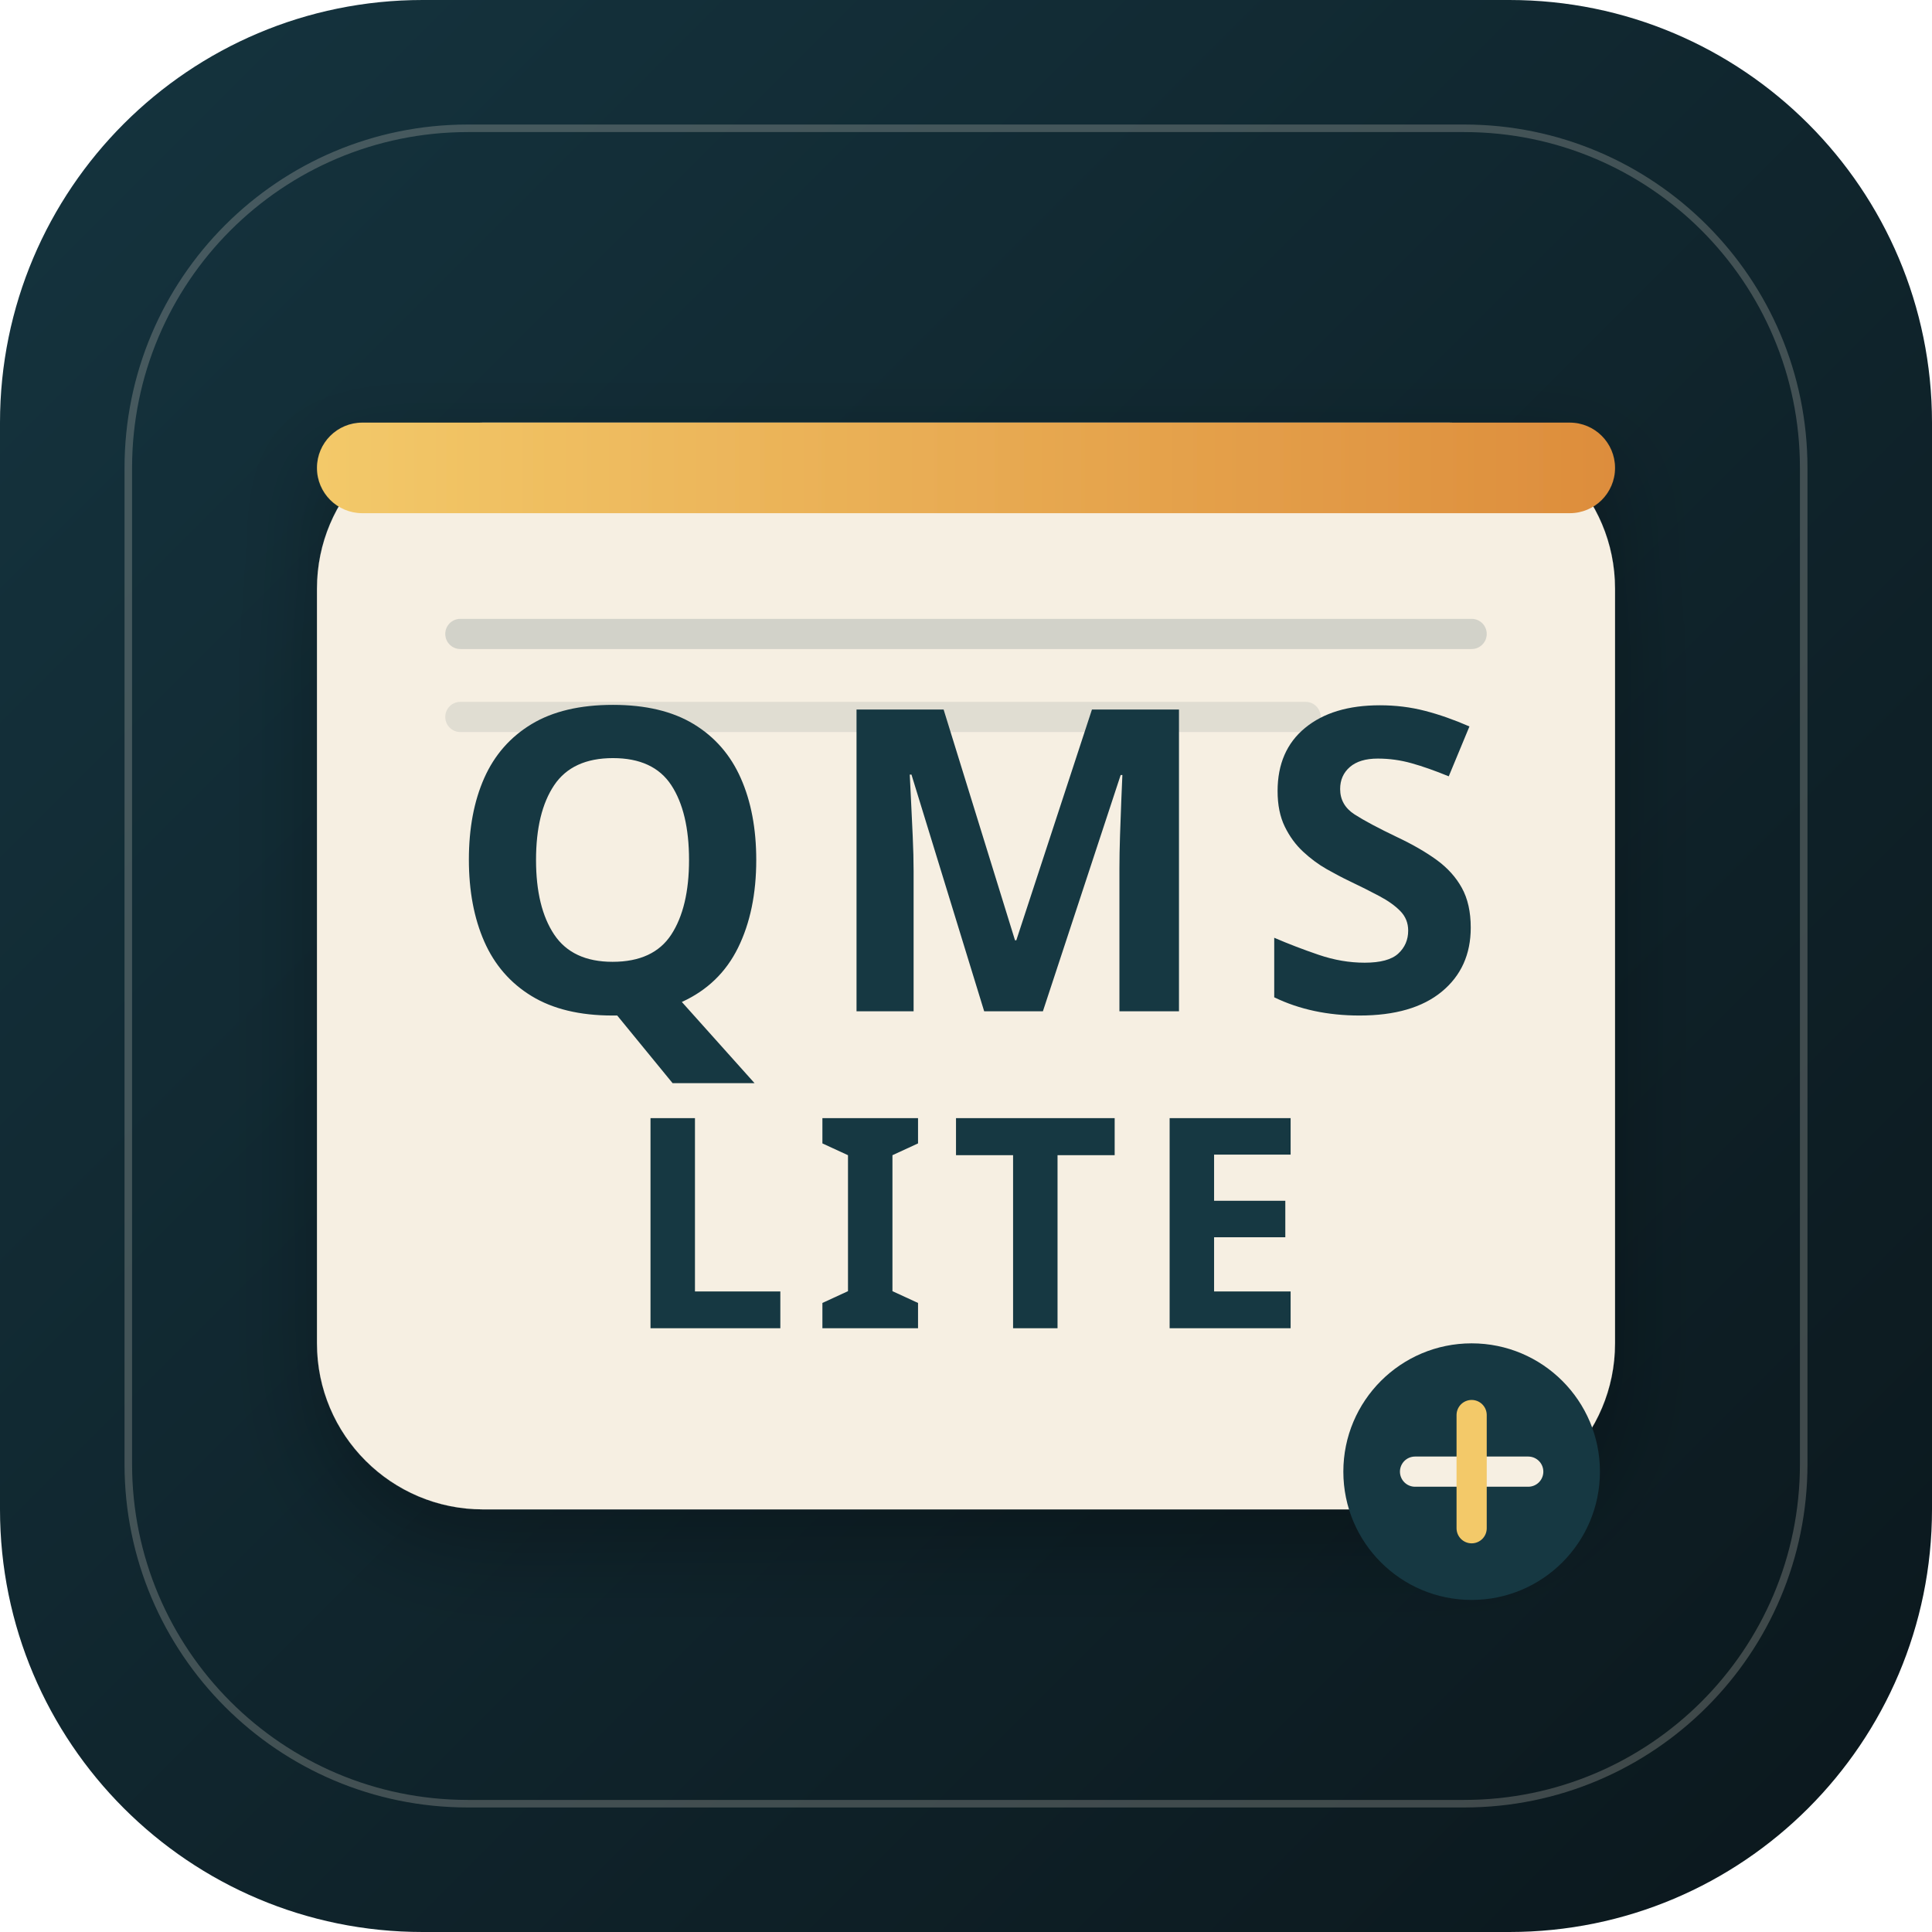
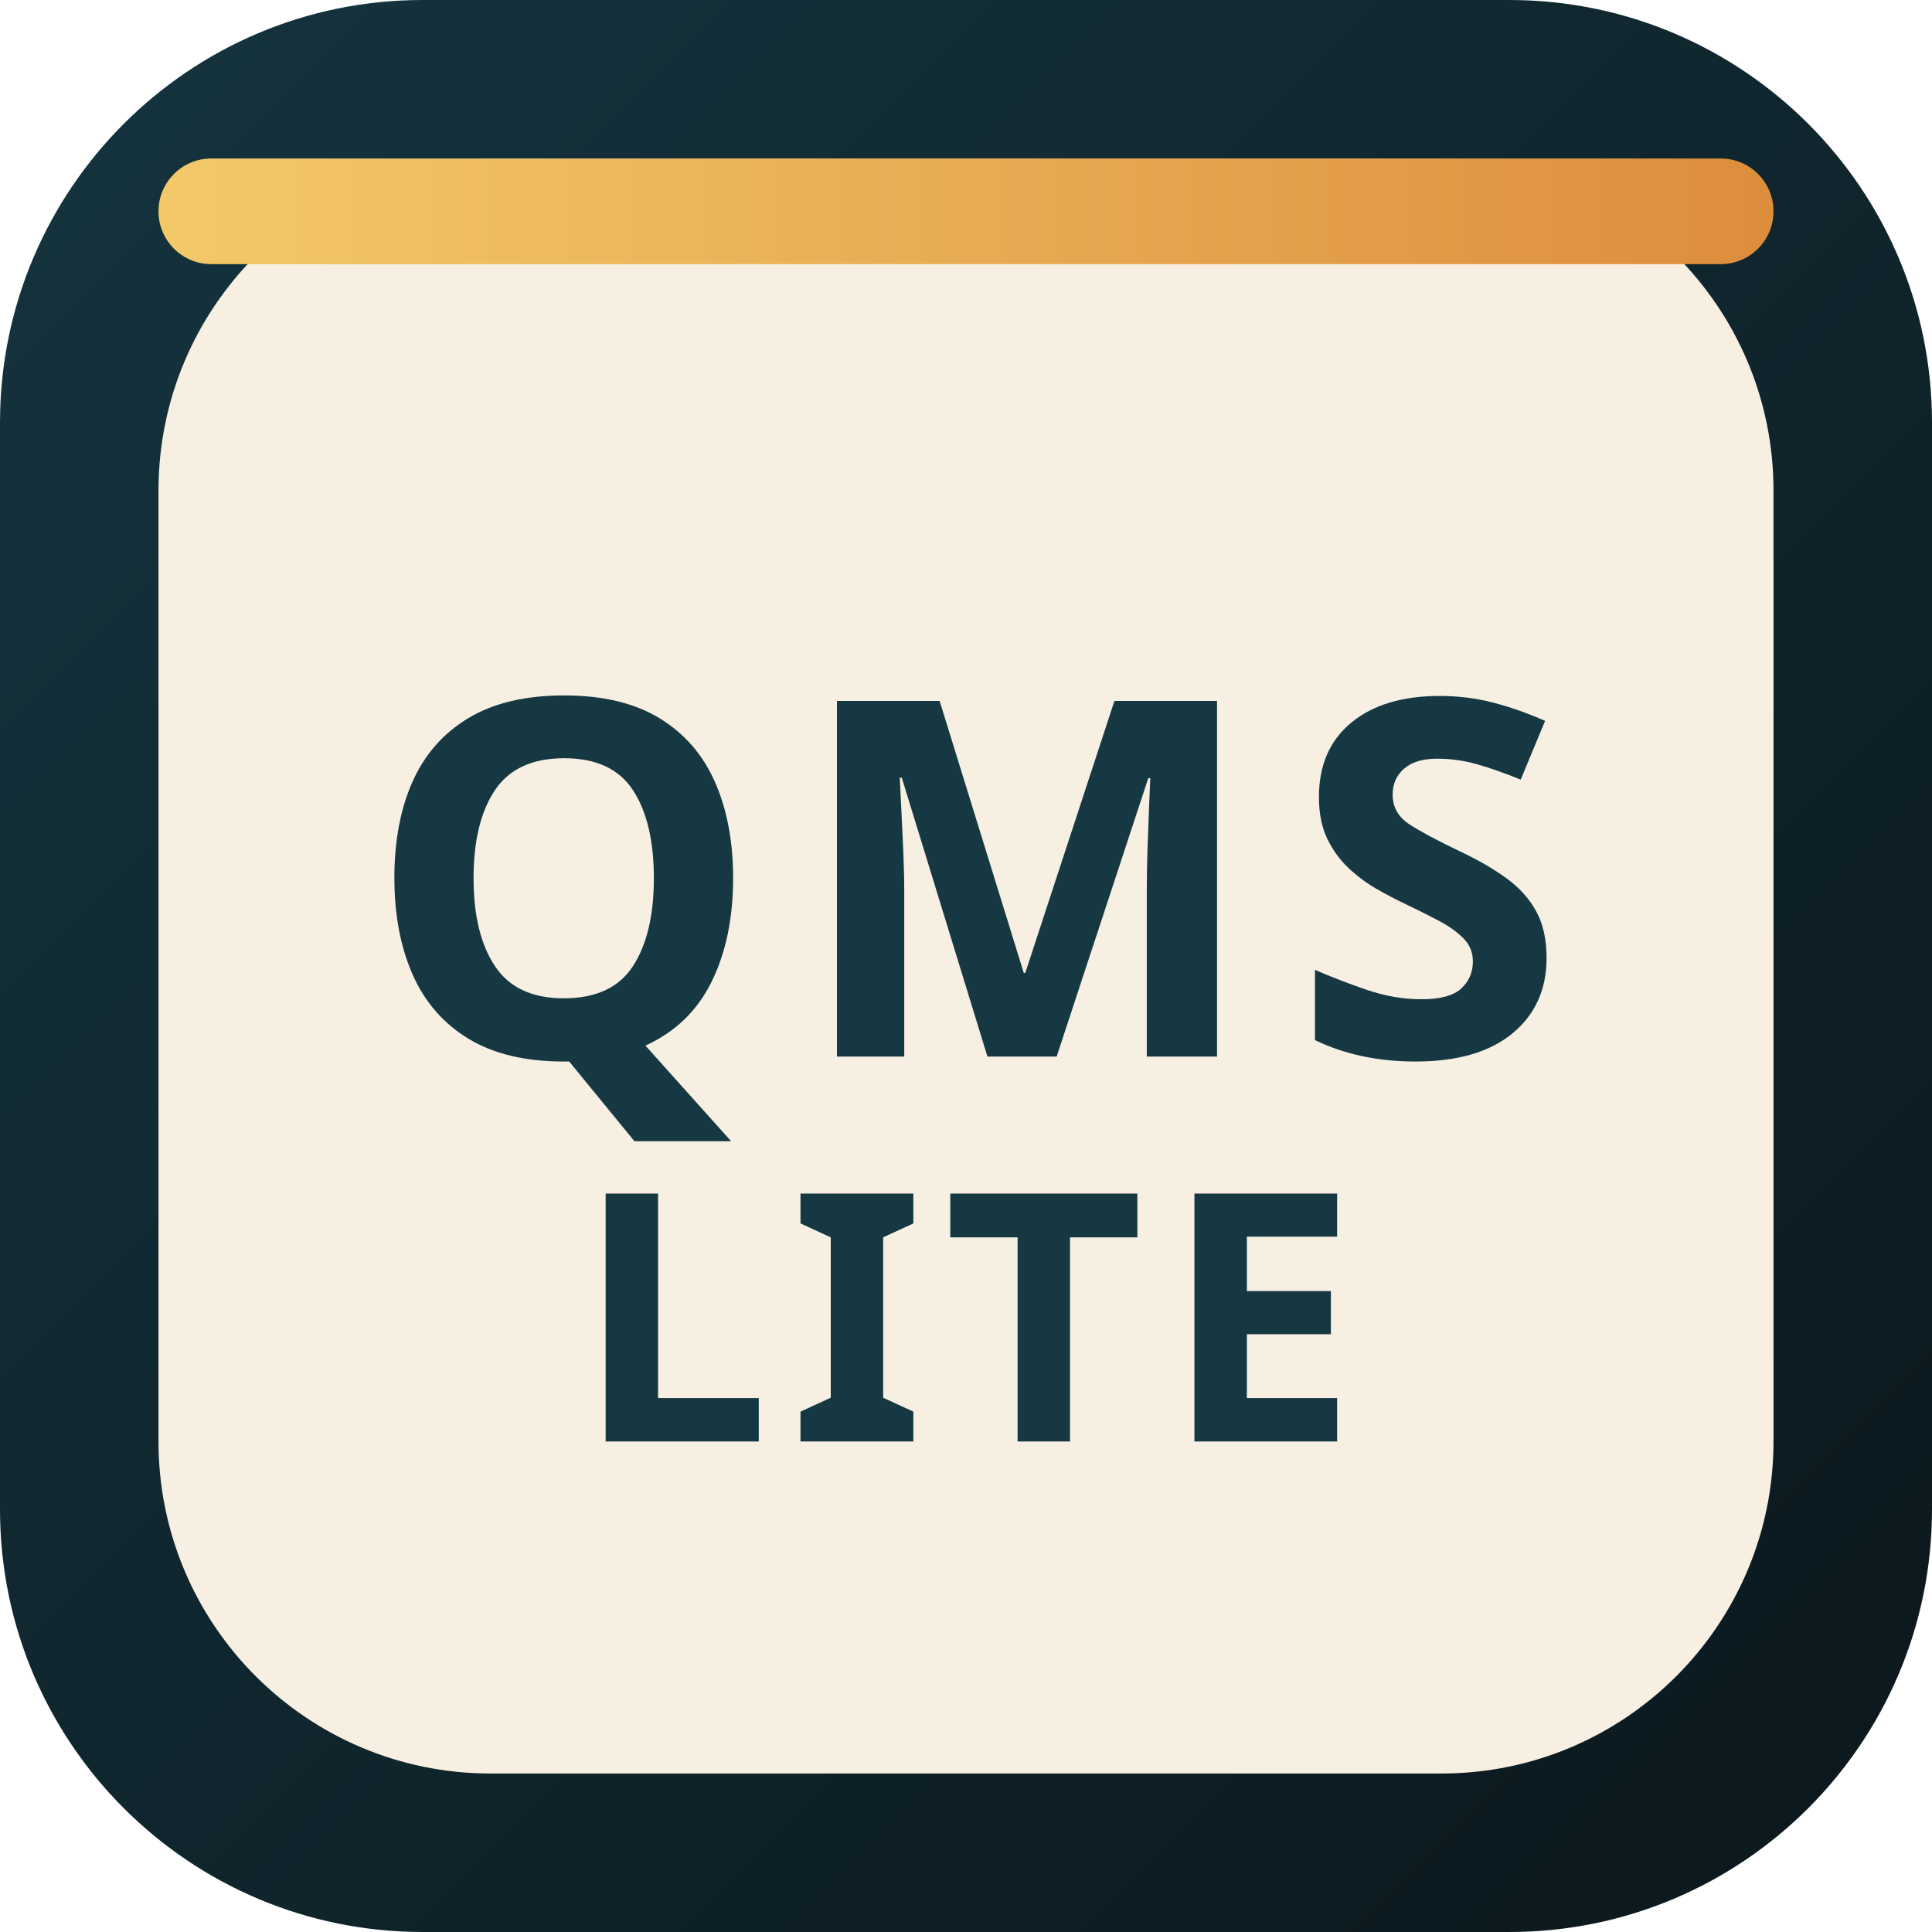
<svg xmlns="http://www.w3.org/2000/svg" viewBox="0 0 512 512" role="img" aria-labelledby="title desc">
  <defs>
    <linearGradient id="bg" x1="0" y1="0" x2="1" y2="1">
      <stop offset="0%" stop-color="#15343f" />
      <stop offset="100%" stop-color="#0b171c" />
    </linearGradient>
    <linearGradient id="accent" x1="0" y1="0" x2="1" y2="0">
      <stop offset="0%" stop-color="#f3c969" />
      <stop offset="100%" stop-color="#dd8d3c" />
    </linearGradient>
-     <filter id="shadow" x="-20%" y="-20%" width="140%" height="140%">
-       <feDropShadow dx="0" dy="10" stdDeviation="12" flood-color="#000000" flood-opacity="0.28" />
-     </filter>
  </defs>
  <rect width="512" height="512" rx="112" fill="url(#bg)" />
-   <rect x="34" y="34" width="444" height="444" rx="90" fill="none" stroke="#f6efe2" stroke-opacity="0.22" stroke-width="2" />
-   <g filter="url(#shadow)">
-     <rect x="84" y="112" width="344" height="288" rx="44" fill="#f6efe2" />
-     <rect x="84" y="112" width="344" height="24" rx="12" fill="url(#accent)" />
-     <rect x="118" y="164" width="276" height="8" rx="4" fill="#15343f" opacity="0.16" />
-     <rect x="118" y="186" width="232" height="8" rx="4" fill="#15343f" opacity="0.10" />
+   <rect x="42" y="42" width="428" height="428" rx="88" fill="#f6efe2" />
+   <rect x="42" y="42" width="428" height="28" rx="14" fill="url(#accent)" />
+   <g fill="#163842" font-family="'Avenir Next', 'Segoe UI', sans-serif" text-anchor="middle">
+     <text x="256" y="280" font-size="132" font-weight="900" letter-spacing="8">QMS</text>
+     <text x="256" y="382" font-size="92" font-weight="800" letter-spacing="5">LITE</text>
  </g>
-   <g fill="#163842" font-family="'Avenir Next', 'Segoe UI', sans-serif" text-anchor="middle">
-     <text x="256" y="268" font-size="112" font-weight="800" letter-spacing="10">QMS</text>
-     <text x="256" y="352" font-size="78" font-weight="700" letter-spacing="6">LITE</text>
-   </g>
-   <circle cx="390" cy="390" r="34" fill="#163842" />
-   <path d="M375 390h30" stroke="#f6efe2" stroke-width="8" stroke-linecap="round" />
-   <path d="M390 375v30" stroke="#f3c969" stroke-width="8" stroke-linecap="round" />
</svg>
